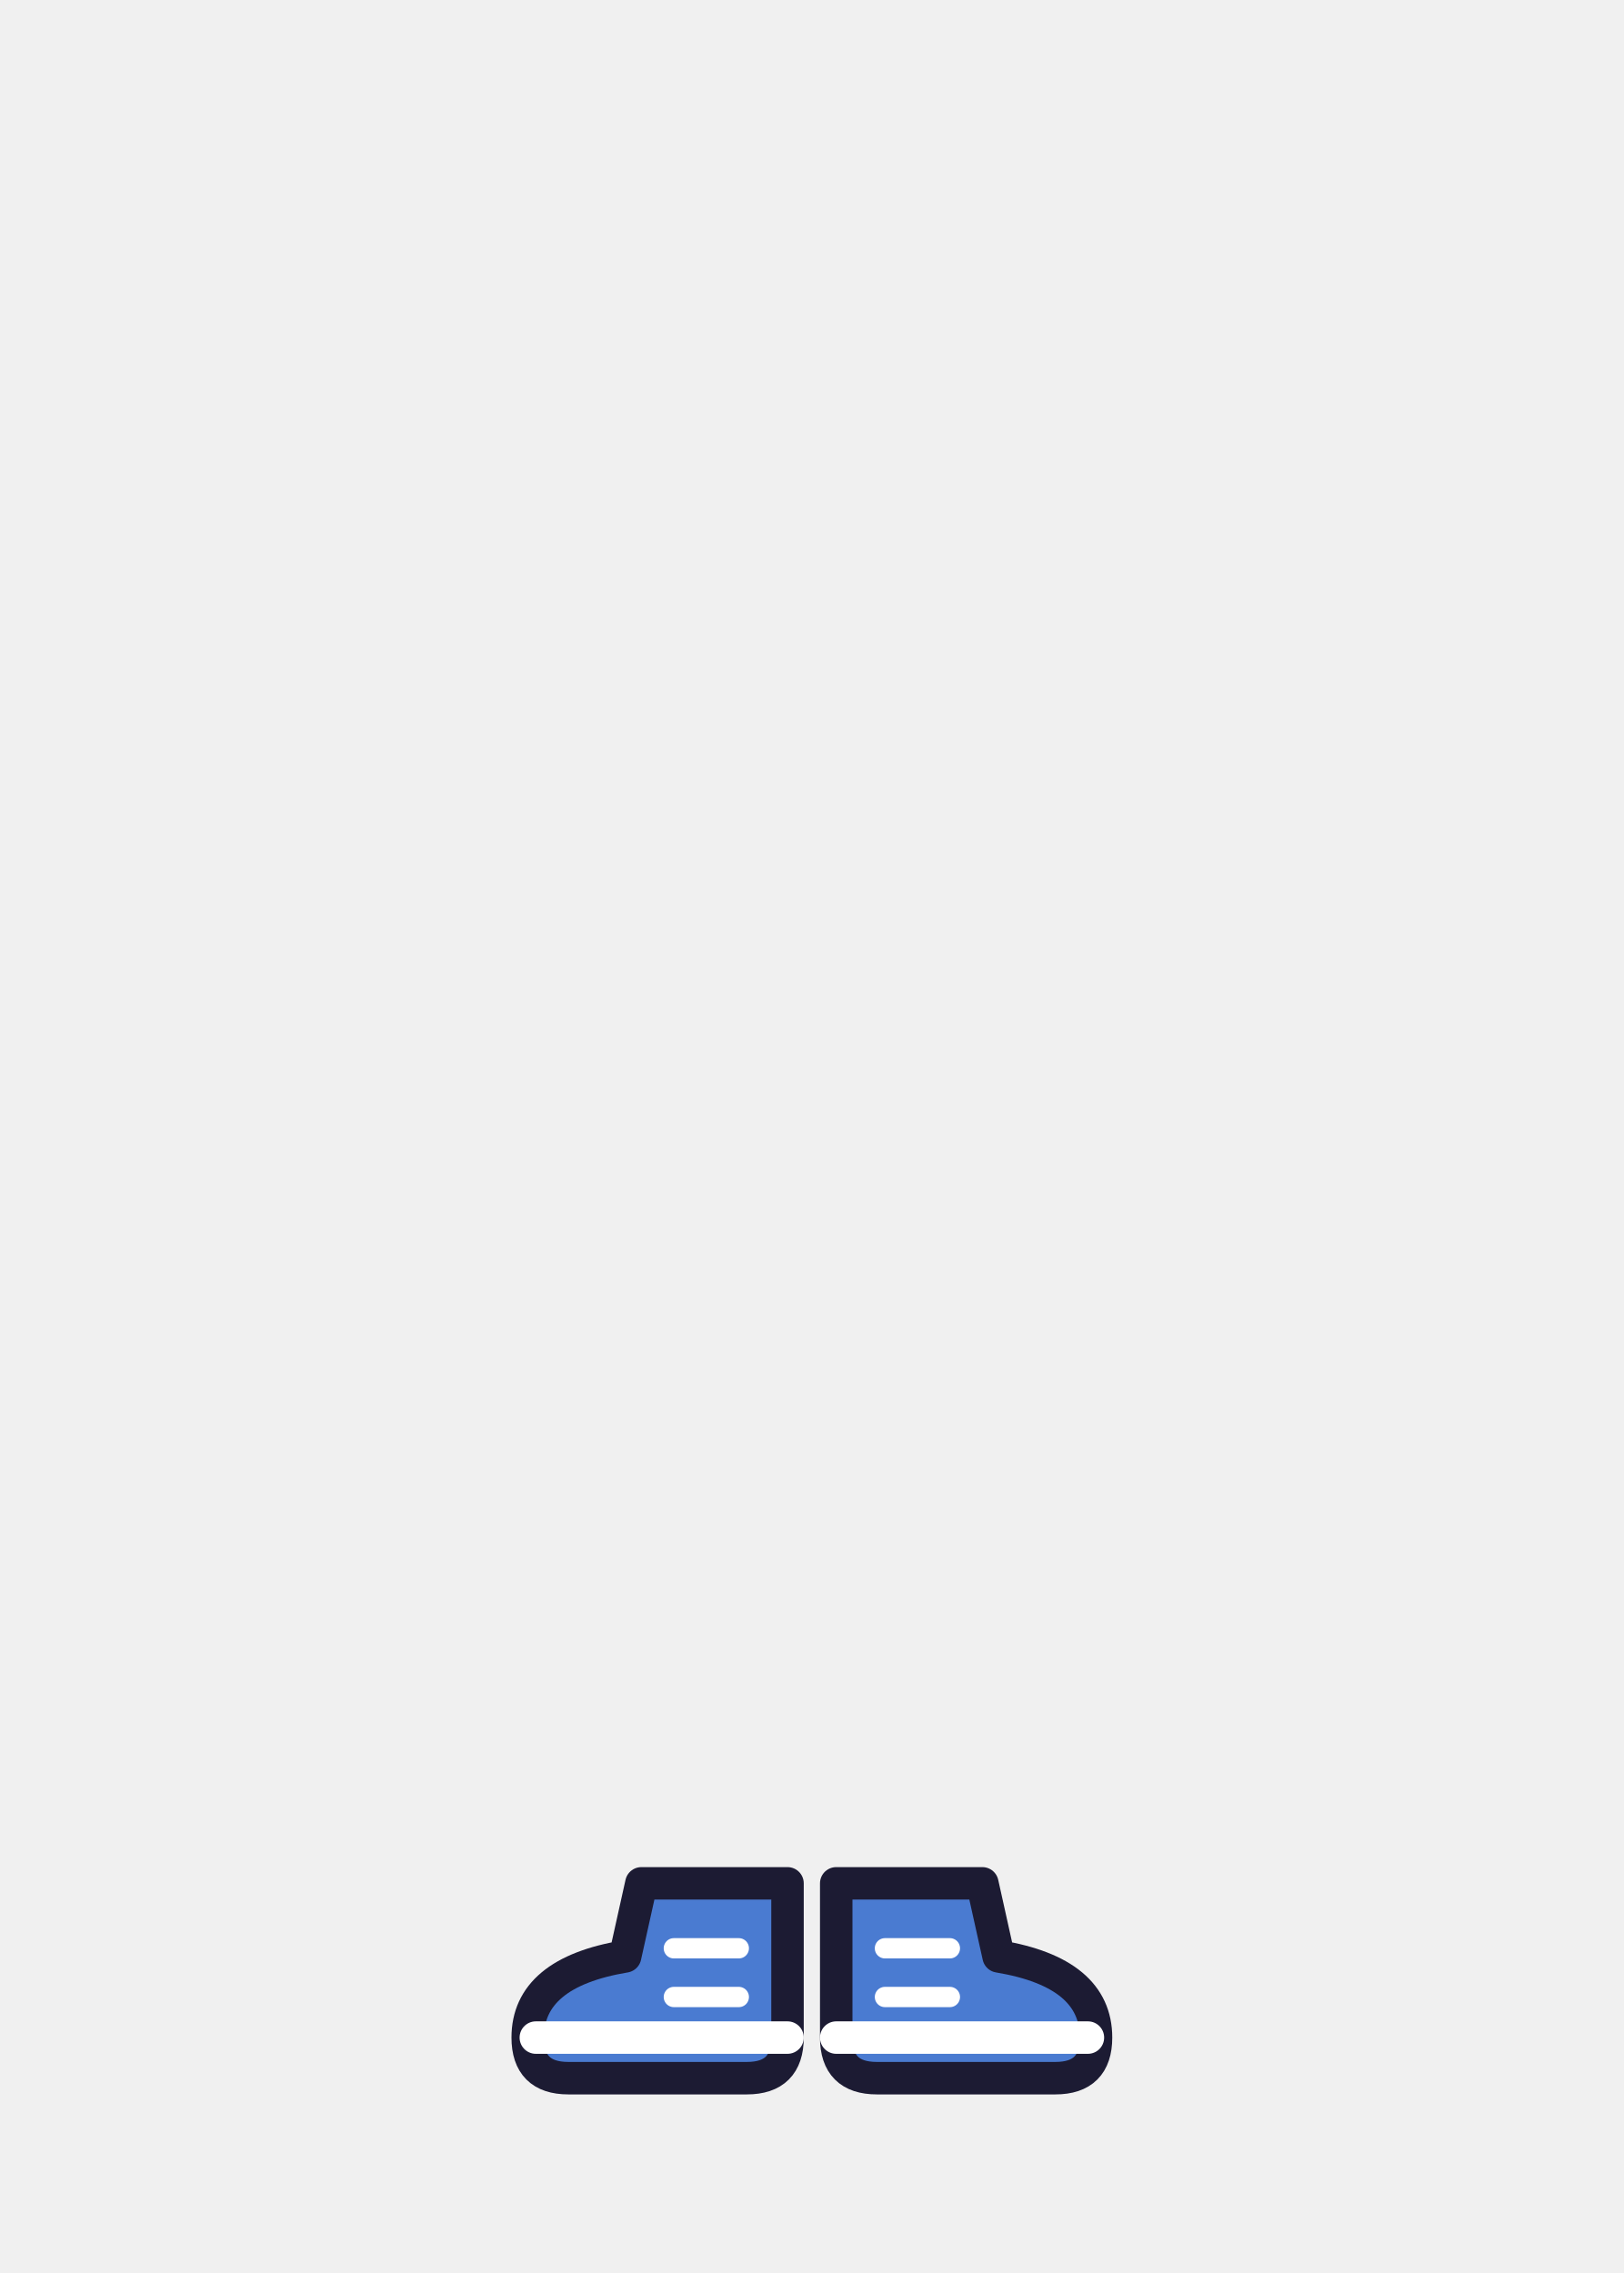
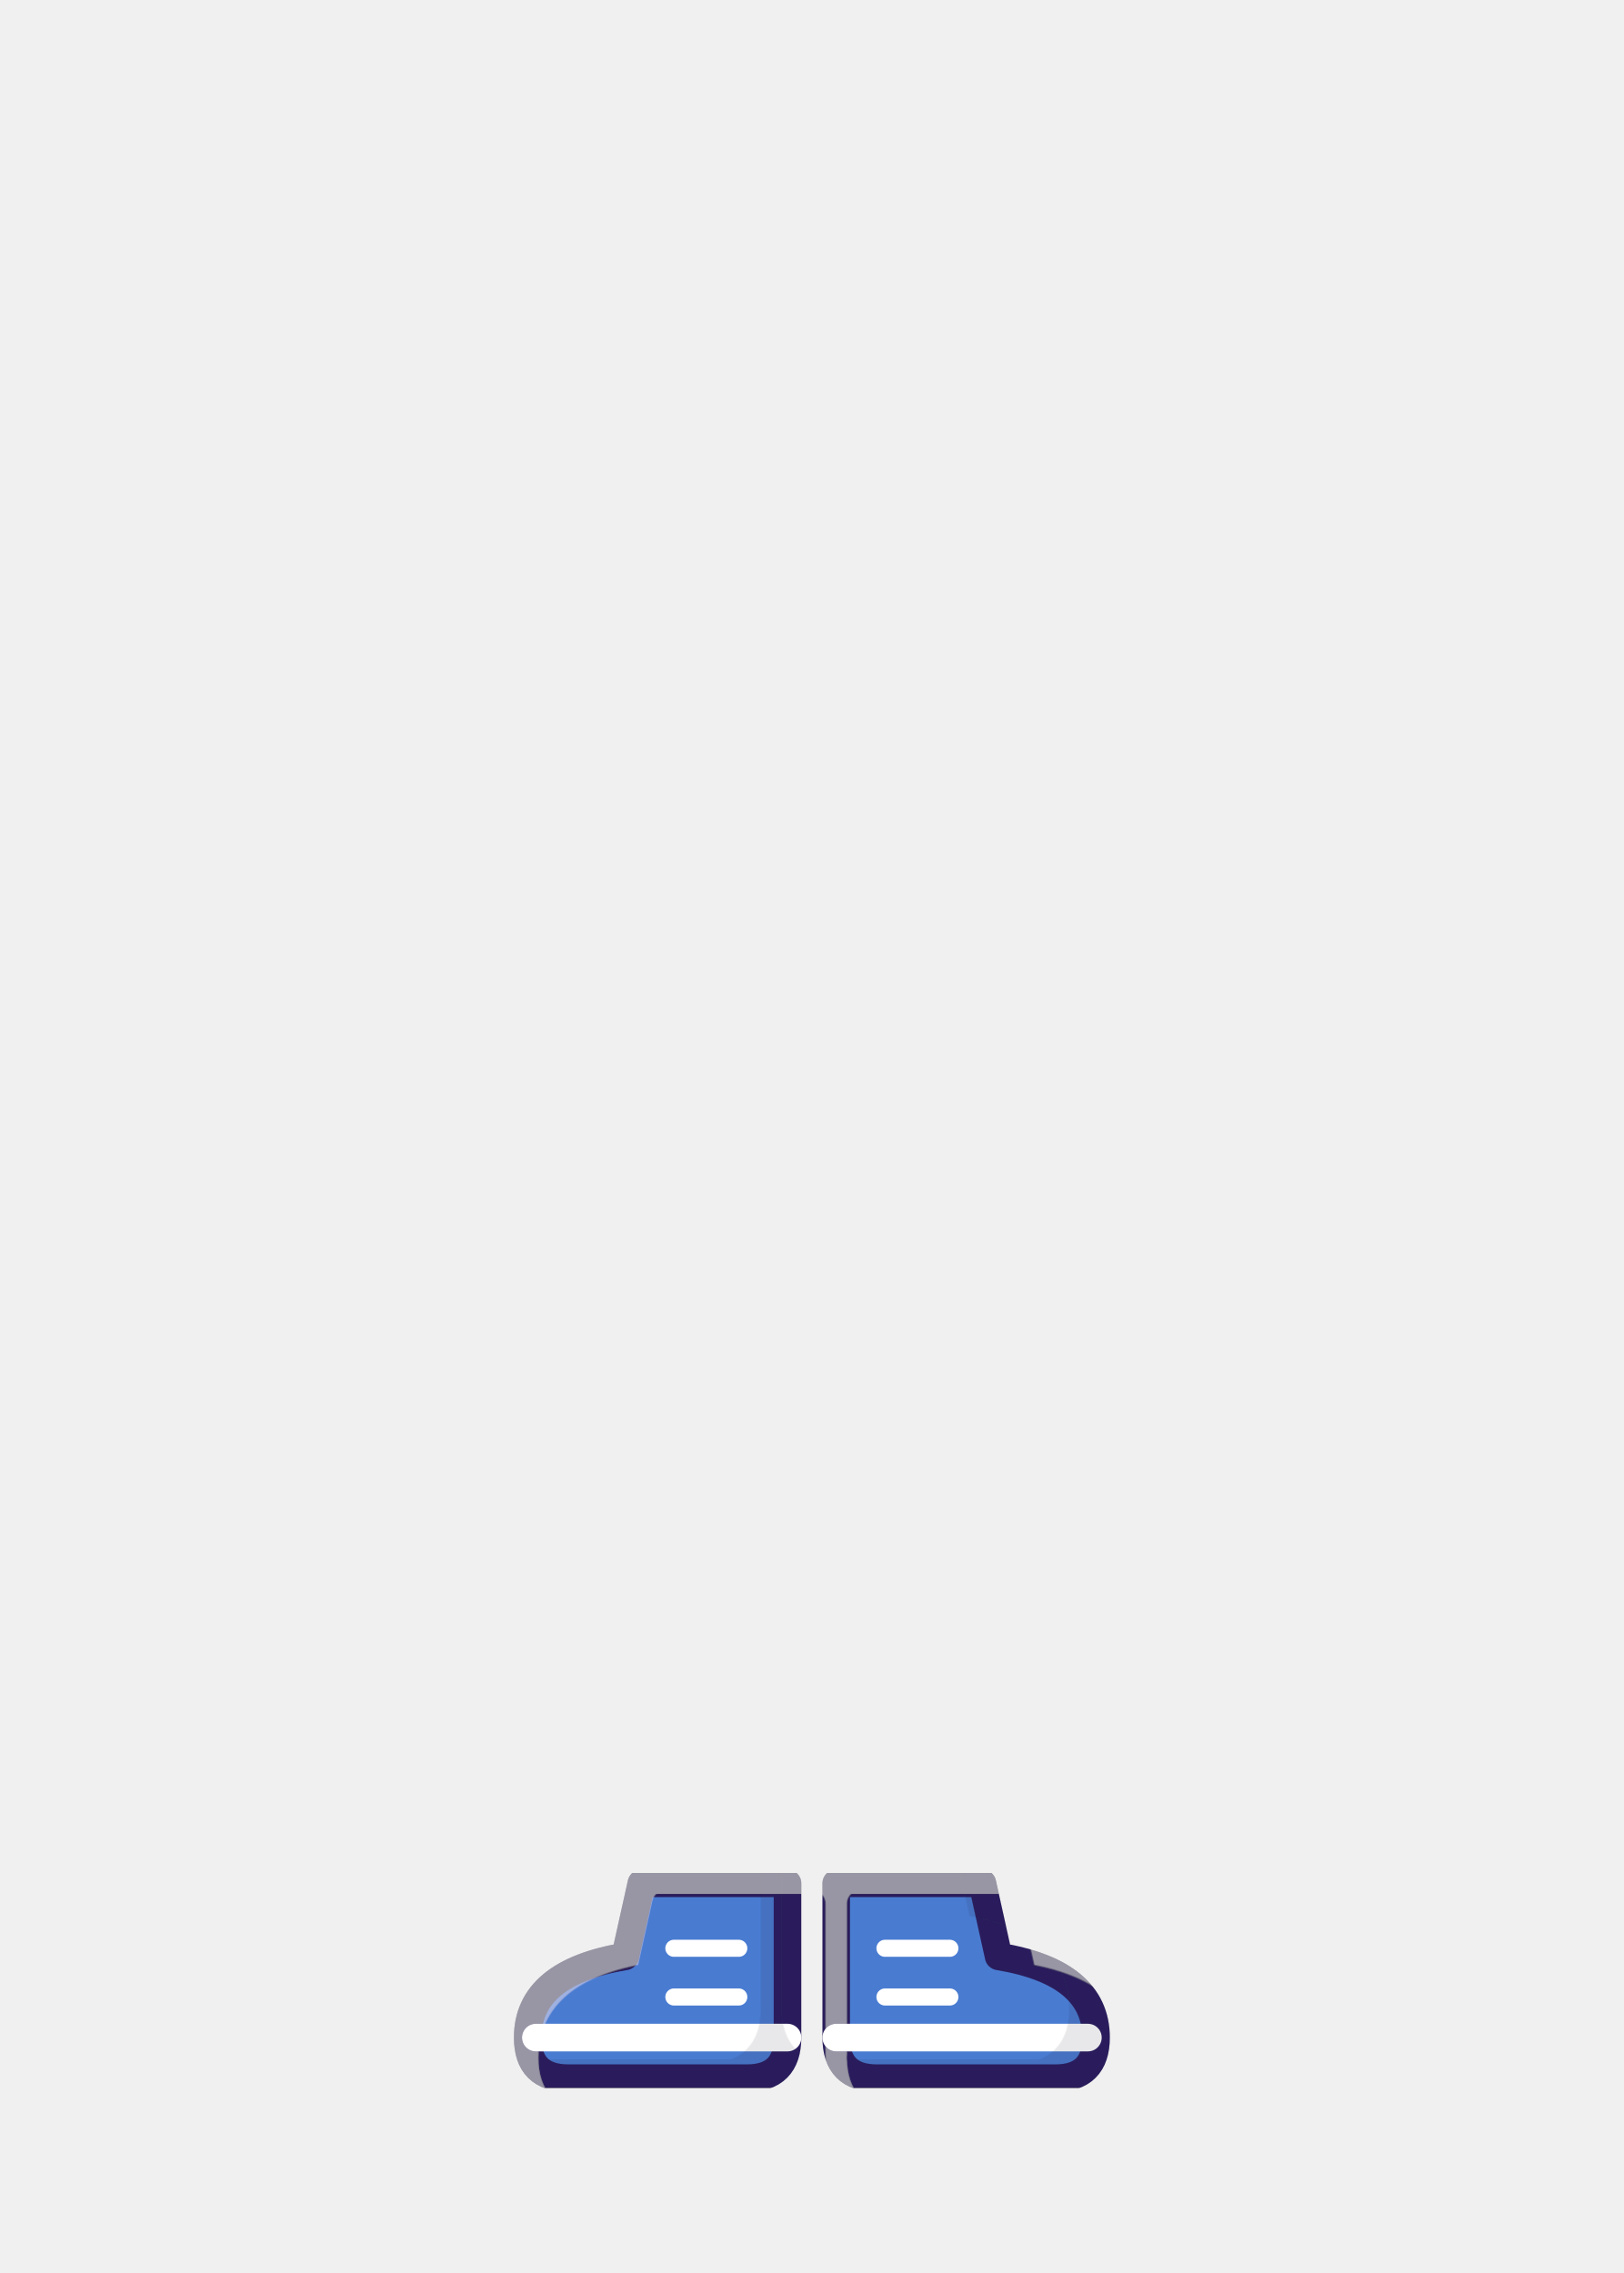
- <svg xmlns="http://www.w3.org/2000/svg" viewBox="0 0 200 280">
-   <g stroke="#1c1b33" stroke-width="4" stroke-linejoin="round" stroke-linecap="round">
-     <path d="M79 232 H97 V251 Q97 256 92 256 H70 Q65 256 65 251 Q65 243 77 241 Z" fill="#4a7bd1" />
-     <path d="M66 251 H97" fill="none" stroke="#ffffff" stroke-width="4" />
-     <path d="M83 240 h8 M83 246 h8" fill="none" stroke="#ffffff" stroke-width="2.5" />
-     <g transform="matrix(-1 0 0 1 200 0)">
+ <svg xmlns="http://www.w3.org/2000/svg" data-style="2d" viewBox="0 0 200 280">
+   <defs>
+     <filter id="s2d" x="-5%" y="-5%" width="110%" height="110%">
+       <feOffset in="SourceAlpha" dx="-5.0" dy="-3.5" result="a" />
+       <feComposite in="SourceAlpha" in2="a" operator="out" result="edgeS" />
+       <feFlood flood-color="#2b1f5c" flood-opacity=".2" />
+       <feComposite in2="edgeS" operator="in" result="shadow" />
+       <feOffset in="SourceAlpha" dx="3.0" dy="2.5" result="b" />
+       <feComposite in="SourceAlpha" in2="b" operator="out" result="edgeH" />
+       <feFlood flood-color="#ffffff" flood-opacity=".3" />
+       <feComposite in2="edgeH" operator="in" result="hi" />
+       <feMerge>
+         <feMergeNode in="SourceGraphic" />
+         <feMergeNode in="shadow" />
+         <feMergeNode in="hi" />
+       </feMerge>
+     </filter>
+   </defs>
+   <g filter="url(#s2d)">
+     <g stroke="#2b1f5c" stroke-width="3.4" stroke-linejoin="round" stroke-linecap="round">
      <path d="M79 232 H97 V251 Q97 256 92 256 H70 Q65 256 65 251 Q65 243 77 241 Z" fill="#4a7bd1" />
-       <path d="M66 251 H97" fill="none" stroke="#ffffff" stroke-width="4" />
-       <path d="M83 240 h8 M83 246 h8" fill="none" stroke="#ffffff" stroke-width="2.5" />
+       <path d="M66 251 H97" fill="none" stroke="#ffffff" stroke-width="3.4" />
+       <path d="M83 240 h8 M83 246 h8" fill="none" stroke="#ffffff" stroke-width="2.1" />
+       <g transform="matrix(-1 0 0 1 200 0)">
+         <path d="M79 232 H97 V251 Q97 256 92 256 H70 Q65 256 65 251 Q65 243 77 241 Z" fill="#4a7bd1" />
+         <path d="M66 251 H97" fill="none" stroke="#ffffff" stroke-width="3.4" />
+         <path d="M83 240 h8 M83 246 h8" fill="none" stroke="#ffffff" stroke-width="2.1" />
+       </g>
    </g>
  </g>
</svg>
